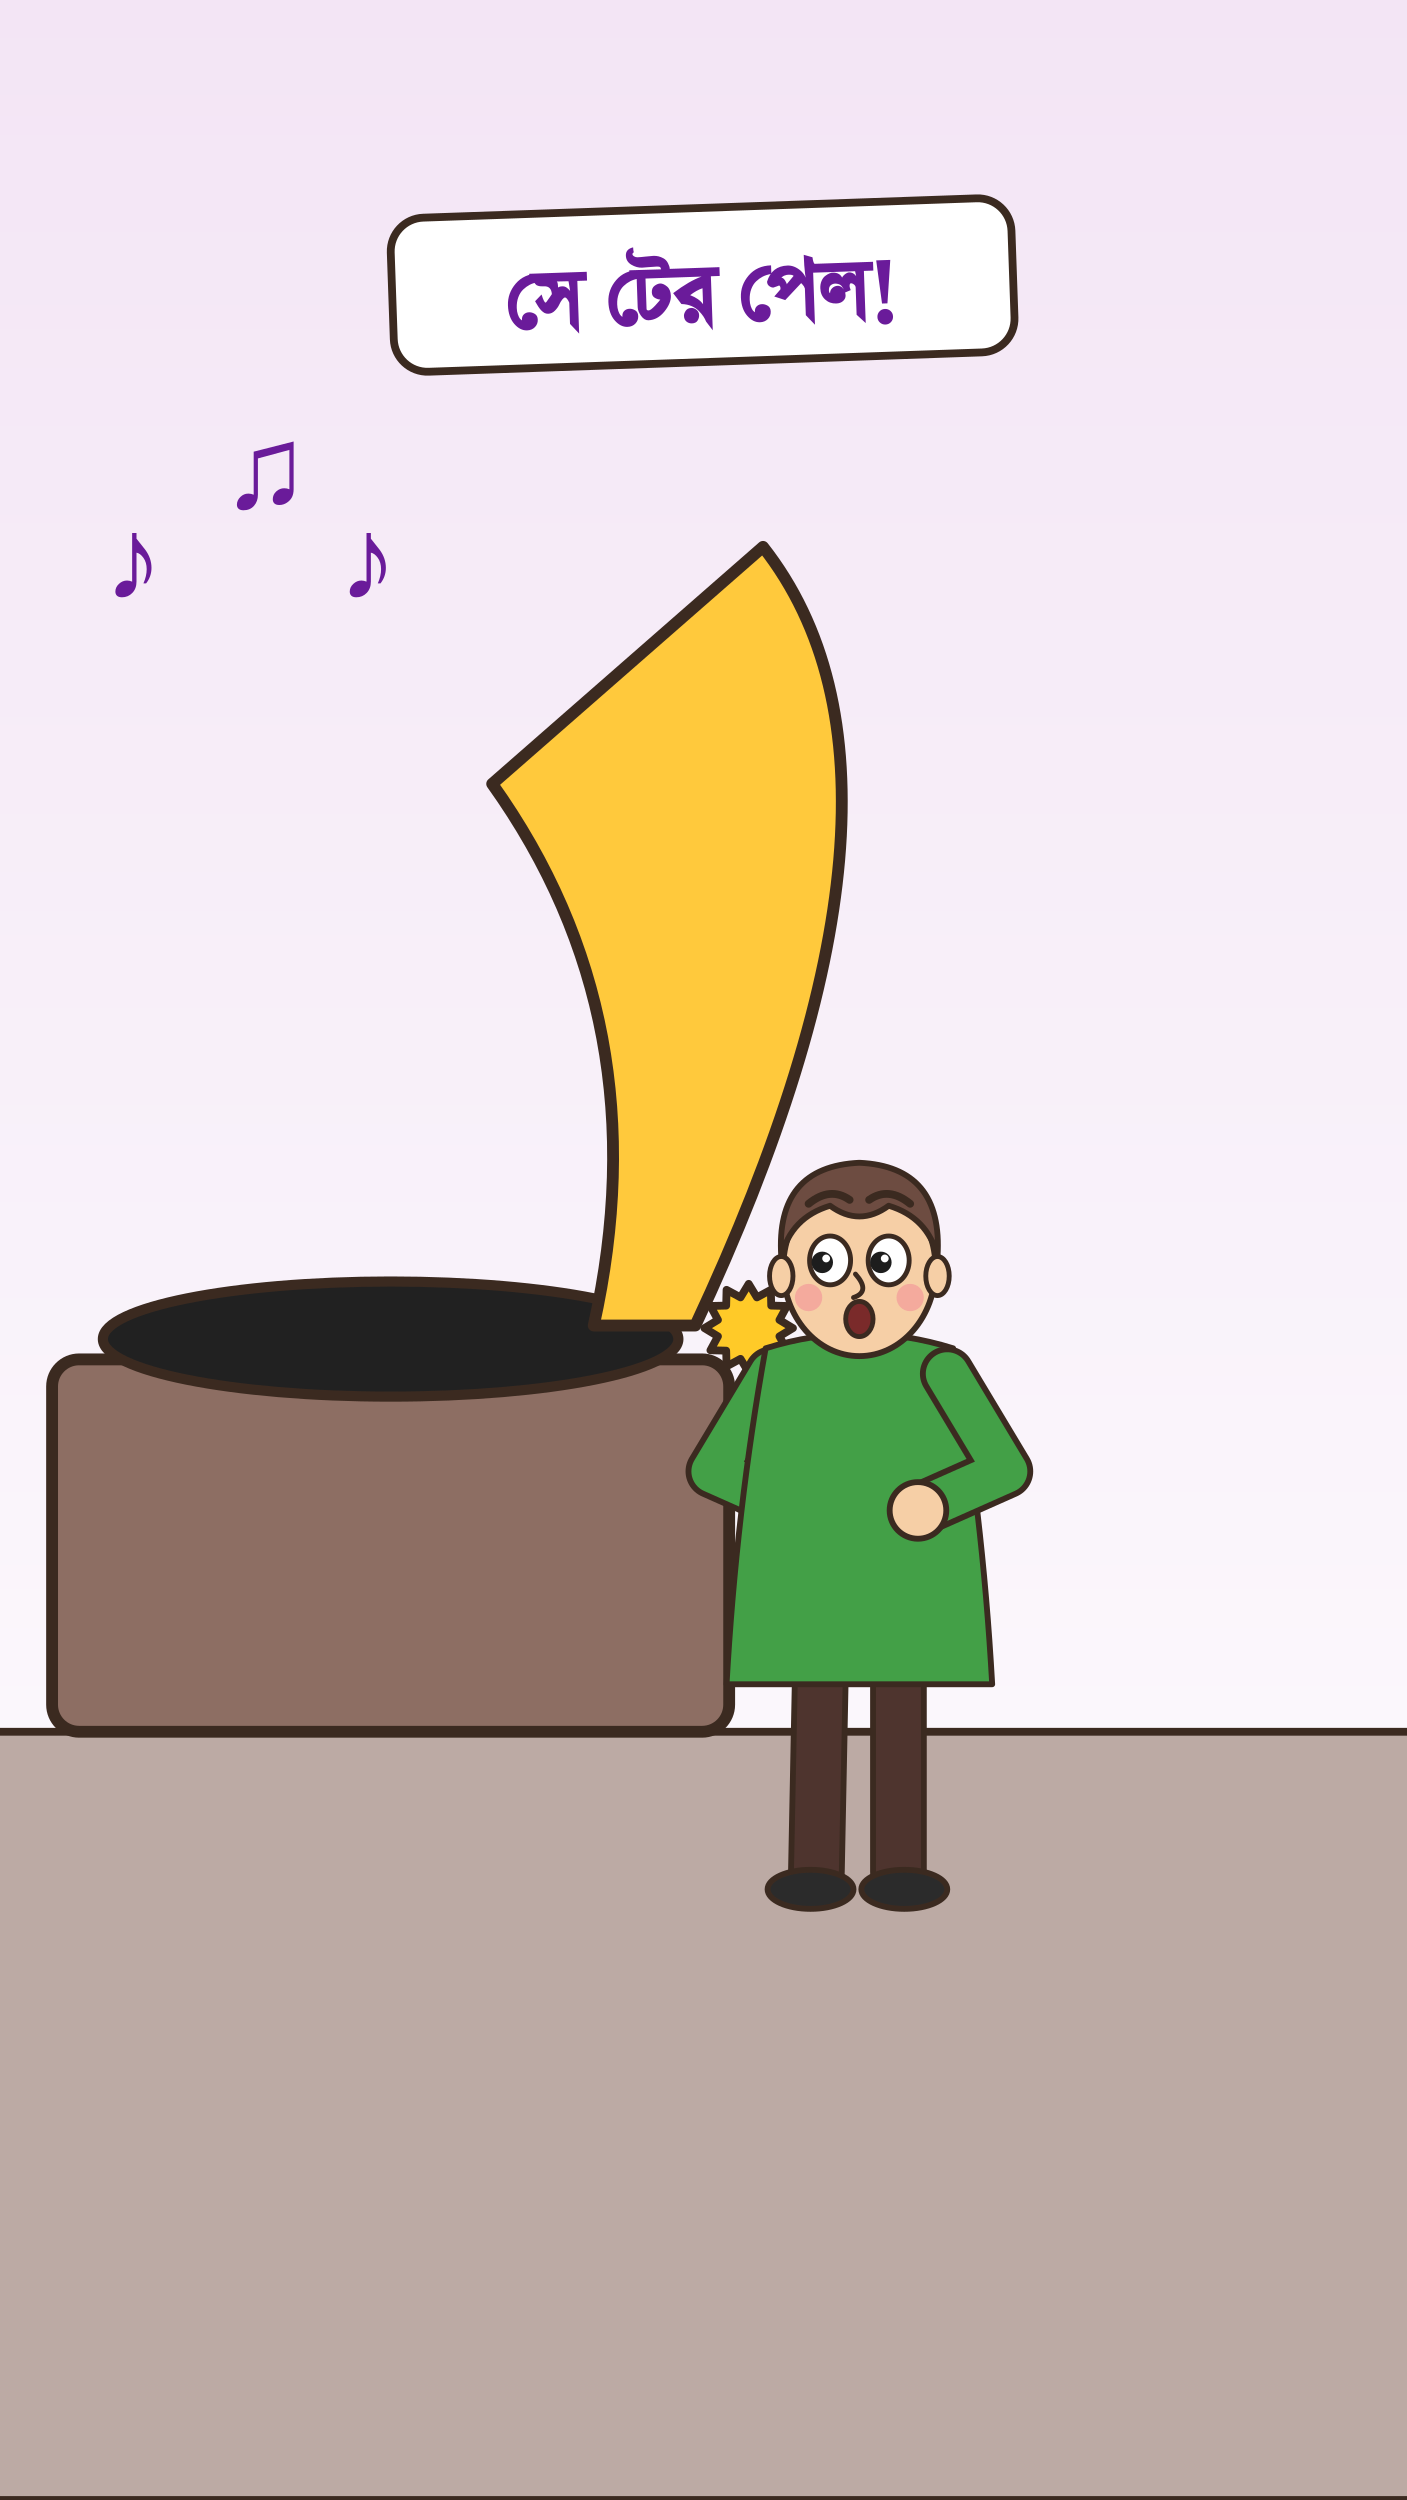
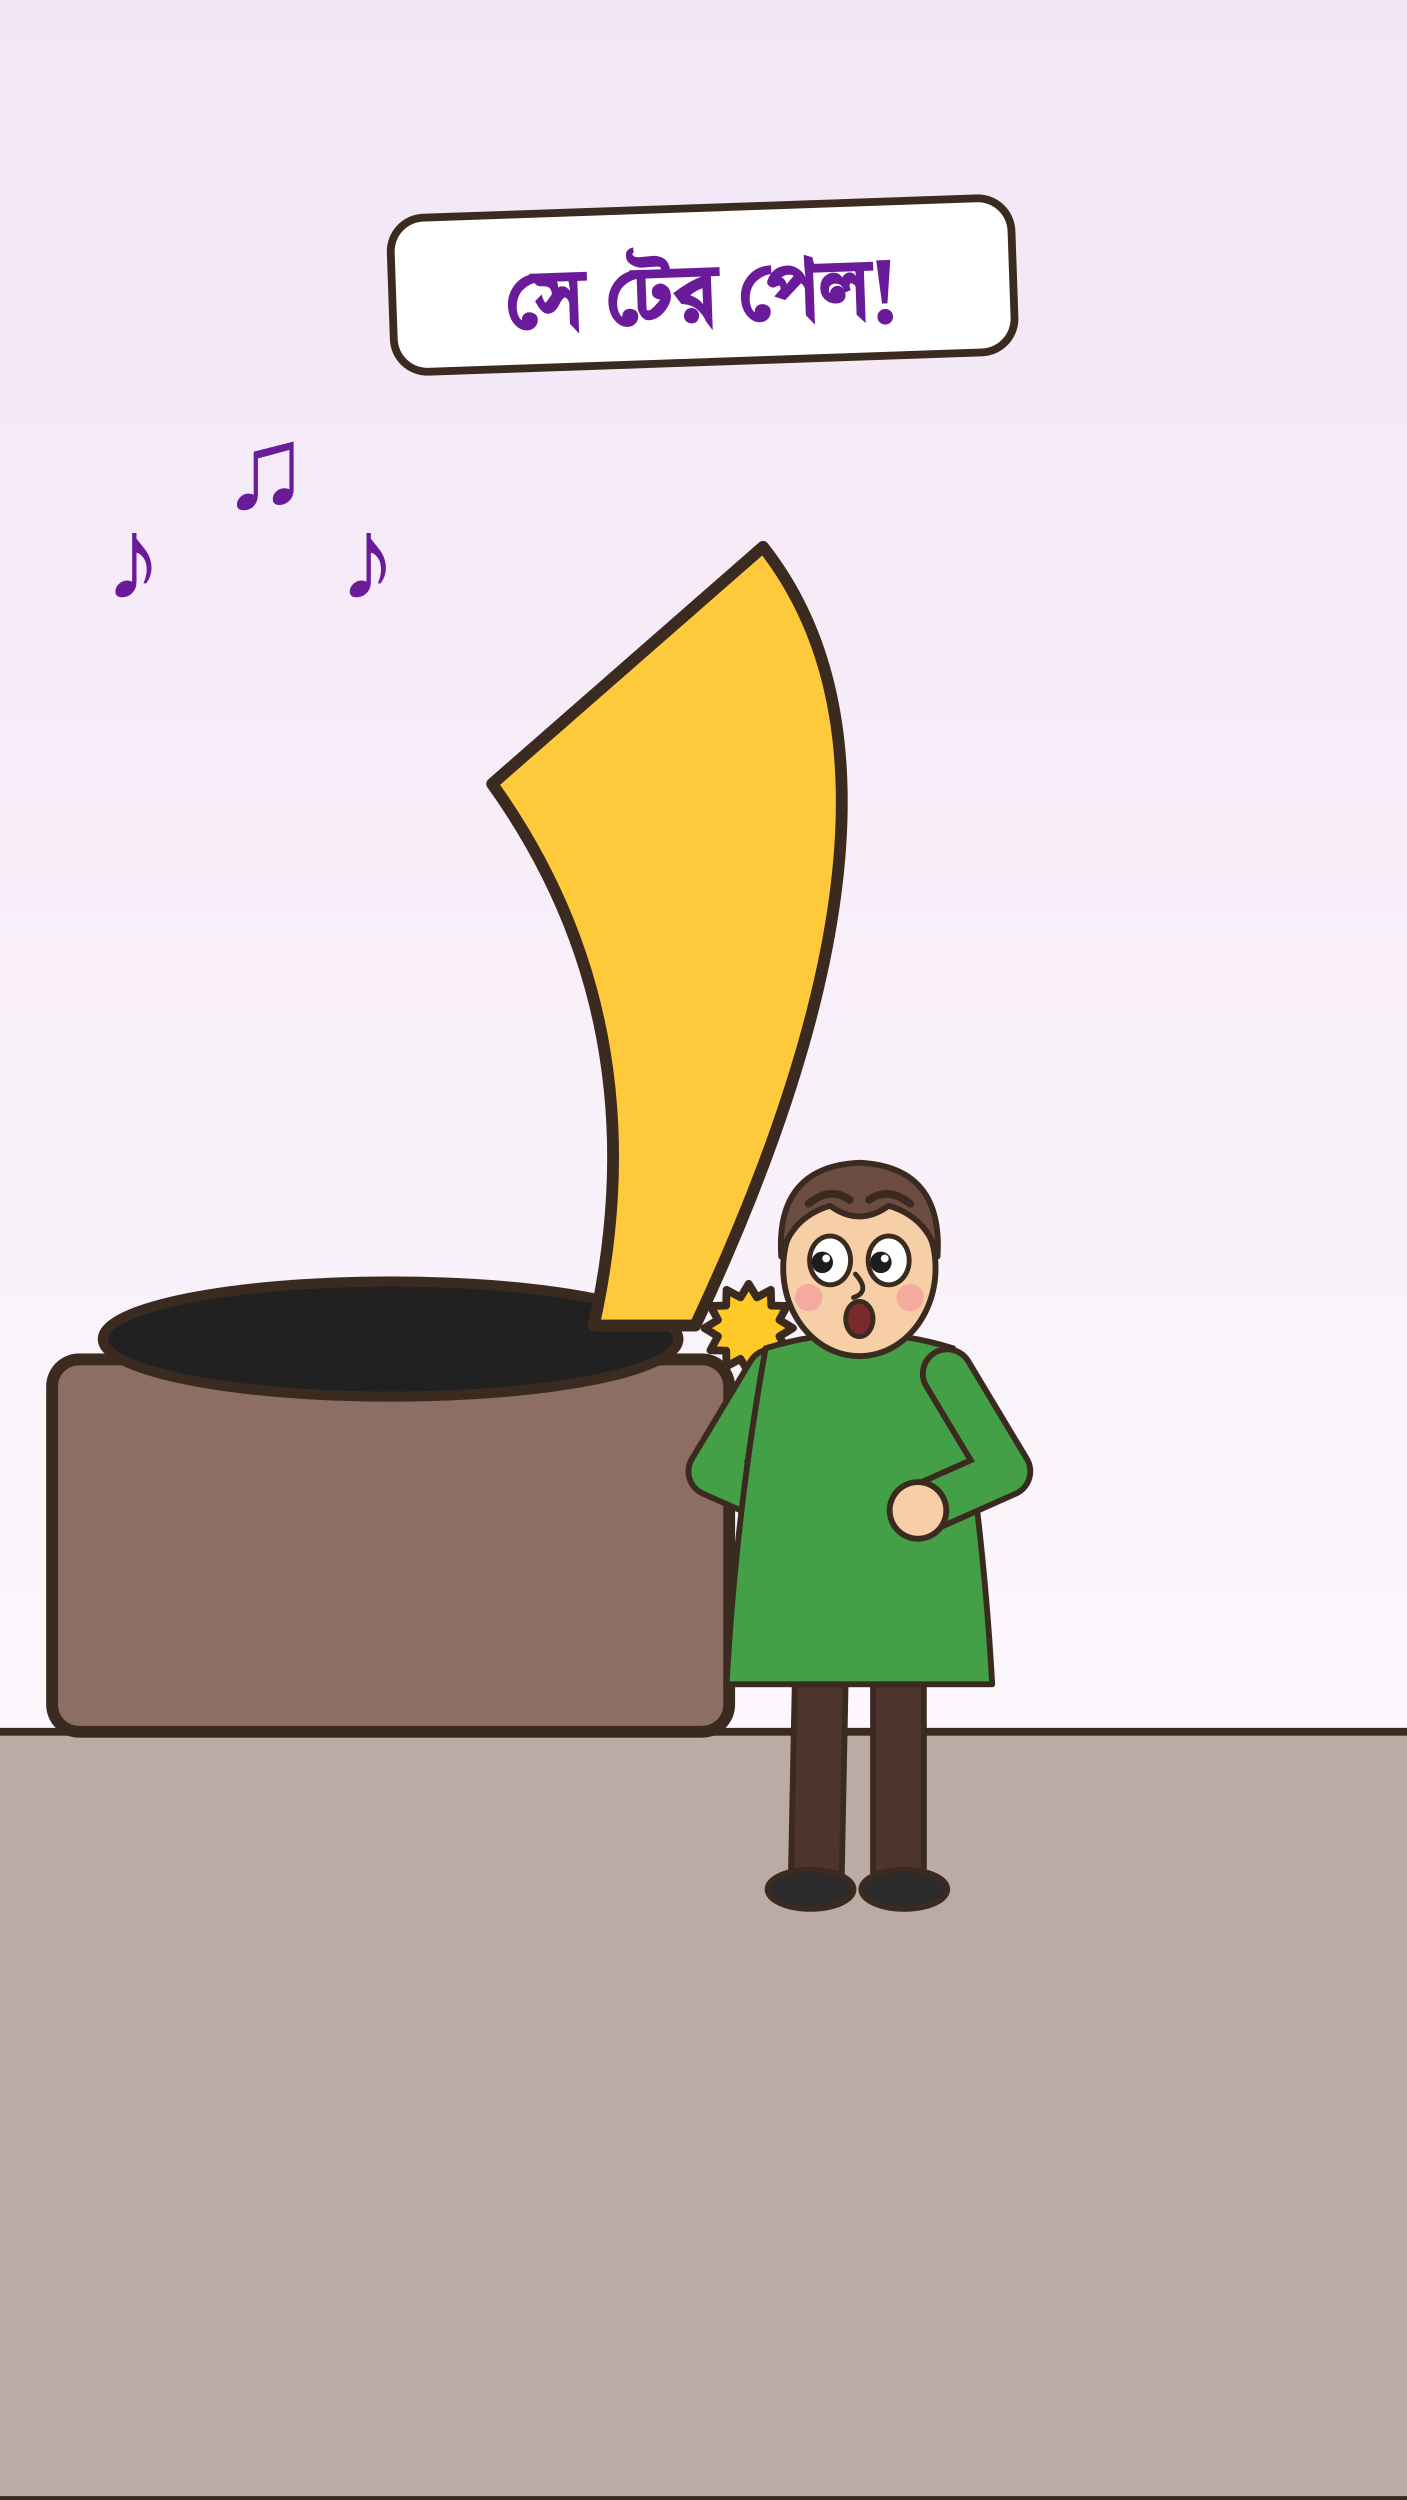
<svg xmlns="http://www.w3.org/2000/svg" viewBox="0 0 1080 1920" width="1080" height="1920">
  <style>:where([class]:not([class=''])){transform-box:fill-box}
.drift{animation:drift 9s linear infinite}@keyframes drift{from{transform:translateX(-40px)}to{transform:translateX(60px)}}
.sway{transform-origin:50% 100%;animation:sway 3s ease-in-out infinite}@keyframes sway{50%{transform:rotate(2deg)}}
.breathe{transform-origin:50% 100%;animation:breathe 2.4s ease-in-out infinite}@keyframes breathe{50%{transform:scale(1.015,1.025)}}
.pop{transform-origin:center;animation:pop .6s cubic-bezier(.3,1.7,.5,1) both}@keyframes pop{from{transform:scale(0)}to{transform:scale(1)}}
.twinkle{transform-origin:center;animation:tw 1.6s ease-in-out infinite}@keyframes tw{50%{transform:scale(.5);opacity:.4}}
.spin{transform-origin:center;animation:spin 20s linear infinite}@keyframes spin{to{transform:rotate(360deg)}}
.bob{transform-origin:center;animation:bob 1.4s ease-in-out infinite}@keyframes bob{50%{transform:translateY(-22px)}}
.shake{transform-origin:50% 100%;animation:shake .5s ease-in-out infinite}@keyframes shake{25%{transform:rotate(-2deg)}75%{transform:rotate(2deg)}}
.wave{transform-origin:20% 90%;animation:wave .6s ease-in-out infinite alternate}@keyframes wave{to{transform:rotate(8deg)}}
</style>
  <defs>
    <linearGradient id="b8" x1="0" y1="0" x2="0" y2="1">
      <stop offset="0" stop-color="#f3e5f5" />
      <stop offset="1" stop-color="#ffffff" />
    </linearGradient>
  </defs>
  <rect x="-800" width="2680" height="1920" fill="url(#b8)" />
  <rect x="-800" y="1330" width="2680" height="590" fill="#bcaaa4" stroke="#3b2a20" stroke-width="6" />
  <g transform="translate(300,1330) scale(1.3)">
    <rect x="-200" y="-220" width="400" height="220" rx="16" fill="#8d6e63" stroke="#3b2a20" stroke-width="7" />
    <ellipse cx="0" cy="-232" rx="170" ry="34" fill="#212121" stroke="#3b2a20" stroke-width="6" />
    <path d="M120 -240 Q160 -420 60 -560 L220 -700 Q330 -560 180 -240 Z" fill="#ffc93c" stroke="#3b2a20" stroke-width="7" stroke-linejoin="round" />
  </g>
  <g class="sway">
    <text x="80" y="460" font-size="90" fill="#6a1b9a" font-weight="800">♪</text>
    <text x="170" y="390" font-size="90" fill="#6a1b9a" font-weight="800">♫</text>
    <text x="260" y="460" font-size="90" fill="#6a1b9a" font-weight="800">♪</text>
  </g>
  <path d="M609.0 1020.0 L598.6 1026.3 L604.4 1037.0 L592.3 1037.3 L592.0 1049.4 L581.3 1043.6 L575.0 1054.0 L568.7 1043.6 L558.0 1049.4 L557.7 1037.3 L545.6 1037.0 L551.4 1026.3 L541.0 1020.0 L551.4 1013.7 L545.6 1003.0 L557.7 1002.7 L558.0 990.6 L568.7 996.4 L575.0 986.0 L581.3 996.4 L592.0 990.6 L592.3 1002.7 L604.4 1003.0 L598.6 1013.7 Z" fill="#ffca28" stroke="#3b2a20" stroke-width="6" stroke-linejoin="round" />
  <g transform="translate(660,1460) scale(0.75)">
    <g class="">
      <g>
        <polyline points="-40,-230 -44,-30" fill="none" stroke="#3b2a20" stroke-width="58" stroke-linecap="round" stroke-linejoin="round" />
        <polyline points="-40,-230 -44,-30" fill="none" stroke="#4e342e" stroke-width="46" stroke-linecap="round" stroke-linejoin="round" />
        <polyline points="40,-230 40,-30" fill="none" stroke="#3b2a20" stroke-width="58" stroke-linecap="round" stroke-linejoin="round" />
        <polyline points="40,-230 40,-30" fill="none" stroke="#4e342e" stroke-width="46" stroke-linecap="round" stroke-linejoin="round" />
        <ellipse cx="-50" cy="-12" rx="44" ry="20" fill="#2b2b2b" stroke="#3b2a20" stroke-width="6" />
        <ellipse cx="46" cy="-12" rx="44" ry="20" fill="#2b2b2b" stroke="#3b2a20" stroke-width="6" />
        <g class="">
          <polyline points="-90,-540 -150,-440 -60,-400" fill="none" stroke="#3b2a20" stroke-width="56" stroke-linecap="round" stroke-linejoin="round" />
          <polyline points="-90,-540 -150,-440 -60,-400" fill="none" stroke="#43a047" stroke-width="44" stroke-linecap="round" stroke-linejoin="round" />
          <circle cx="-60" cy="-400" r="29" fill="#f6cfa6" stroke="#3b2a20" stroke-width="6" />
        </g>
        <rect x="-22" y="-600" width="44" height="44" fill="#f6cfa6" stroke="#3b2a20" stroke-width="6" />
        <path d="M-96 -566 Q-126 -400 -136 -222 L136 -222 Q126 -400 96 -566 Q0 -596 -96 -566Z" fill="#43a047" stroke="#3b2a20" stroke-width="6" stroke-linejoin="round" />
        <g>
          <ellipse cx="0" cy="-648" rx="78" ry="90" fill="#f6cfa6" stroke="#3b2a20" stroke-width="6" />
          <path d="M-80 -660 Q-86 -752 0 -756 Q86 -752 80 -660 Q70 -700 30 -712 Q0 -690 -30 -712 Q-70 -700 -80 -660Z" fill="#6d4c41" stroke="#3b2a20" stroke-width="6" stroke-linejoin="round" />
-           <ellipse cx="-80" cy="-640" rx="12" ry="20" fill="#f6cfa6" stroke="#3b2a20" stroke-width="5" />
-           <ellipse cx="80" cy="-640" rx="12" ry="20" fill="#f6cfa6" stroke="#3b2a20" stroke-width="5" />
          <g>
            <ellipse cx="-30" cy="-656" rx="21" ry="25" fill="#fff" stroke="#3b2a20" stroke-width="5" />
            <ellipse cx="30" cy="-656" rx="21" ry="25" fill="#fff" stroke="#3b2a20" stroke-width="5" />
            <circle cx="-38" cy="-654" r="11" fill="#1d1d1d" />
            <circle cx="22" cy="-654" r="11" fill="#1d1d1d" />
            <circle cx="-34" cy="-658" r="4" fill="#fff" />
            <circle cx="26" cy="-658" r="4" fill="#fff" />
          </g>
          <path d="M-52 -714 Q-30 -732 -10 -718 M10 -718 Q30 -732 52 -714" fill="none" stroke="#3b2a20" stroke-width="8" stroke-linecap="round" />
          <path d="M-4 -642 Q12 -624 -6 -618" fill="none" stroke="#3b2a20" stroke-width="5" stroke-linecap="round" />
          <circle cx="-52" cy="-618" r="14" fill="#f39a9a" opacity=".7" />
          <circle cx="52" cy="-618" r="14" fill="#f39a9a" opacity=".7" />
          <ellipse cx="0" cy="-596" rx="14" ry="18" fill="#7a2a2a" stroke="#3b2a20" stroke-width="5" />
        </g>
        <g class="">
          <polyline points="90,-540 150,-440 60,-400" fill="none" stroke="#3b2a20" stroke-width="56" stroke-linecap="round" stroke-linejoin="round" />
          <polyline points="90,-540 150,-440 60,-400" fill="none" stroke="#43a047" stroke-width="44" stroke-linecap="round" stroke-linejoin="round" />
          <circle cx="60" cy="-400" r="29" fill="#f6cfa6" stroke="#3b2a20" stroke-width="6" />
        </g>
      </g>
    </g>
  </g>
  <g transform="translate(540,230) rotate(-2)">
    <g class="pop" style="animation-delay:0.2s">
      <rect x="-238.5" y="-70.3" width="477" height="118.4" rx="25.9" fill="#fff" stroke="#3b2a20" stroke-width="6" />
      <text x="0" y="22.2" text-anchor="middle" font-family="Baloo Da 2" font-weight="800" font-size="74" fill="#6a1b9a">সে টের পেল!</text>
    </g>
  </g>
</svg>
